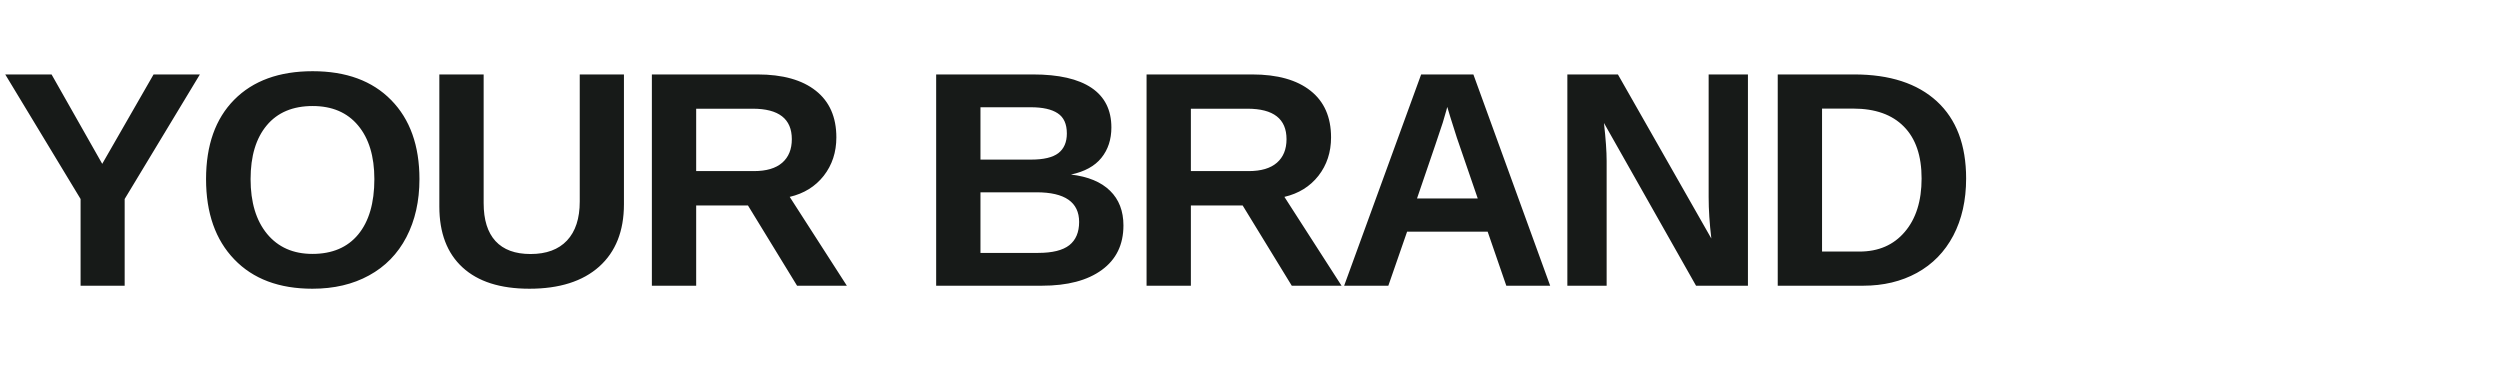
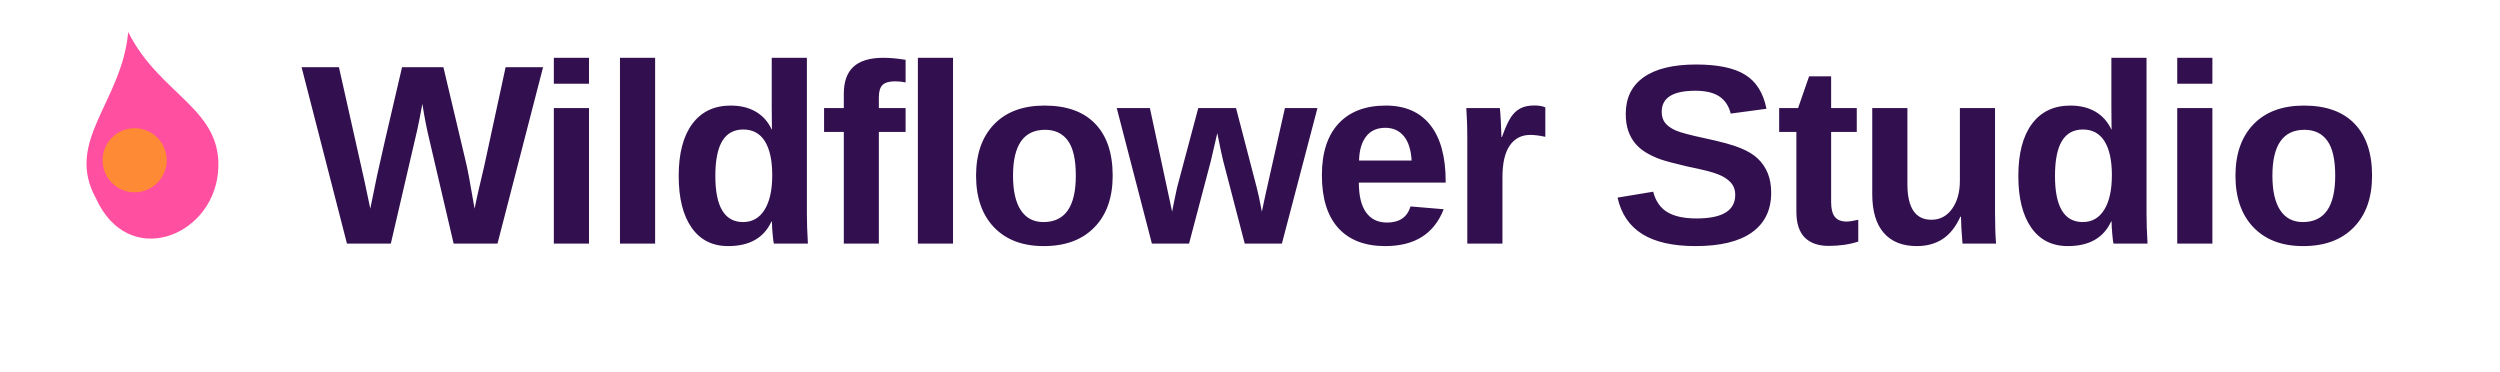
- <svg xmlns="http://www.w3.org/2000/svg" viewBox="0 0 350 52" role="img" aria-labelledby="title">
-   <text x="0" y="40" fill="#171a18" font-family="Arial, Helvetica, sans-serif" font-size="43" font-weight="700" letter-spacing="-1.6">YOUR BRAND</text>
+ <svg xmlns="http://www.w3.org/2000/svg" viewBox="0 0 390 58" role="img" aria-labelledby="title">
+   <path d="M20 5 C25 15 35 17 34 27 C33 37 20 42 15 31 C10 22 19 16 20 5Z" fill="#FF4FA0" />
+   <circle cx="21" cy="25" r="5" fill="#FF8A35" />
+   <text x="47" y="38" fill="#32104F" font-family="Arial, Helvetica, sans-serif" font-size="40" font-weight="700" letter-spacing="-0.8">Wildflower Studio</text>
</svg>
